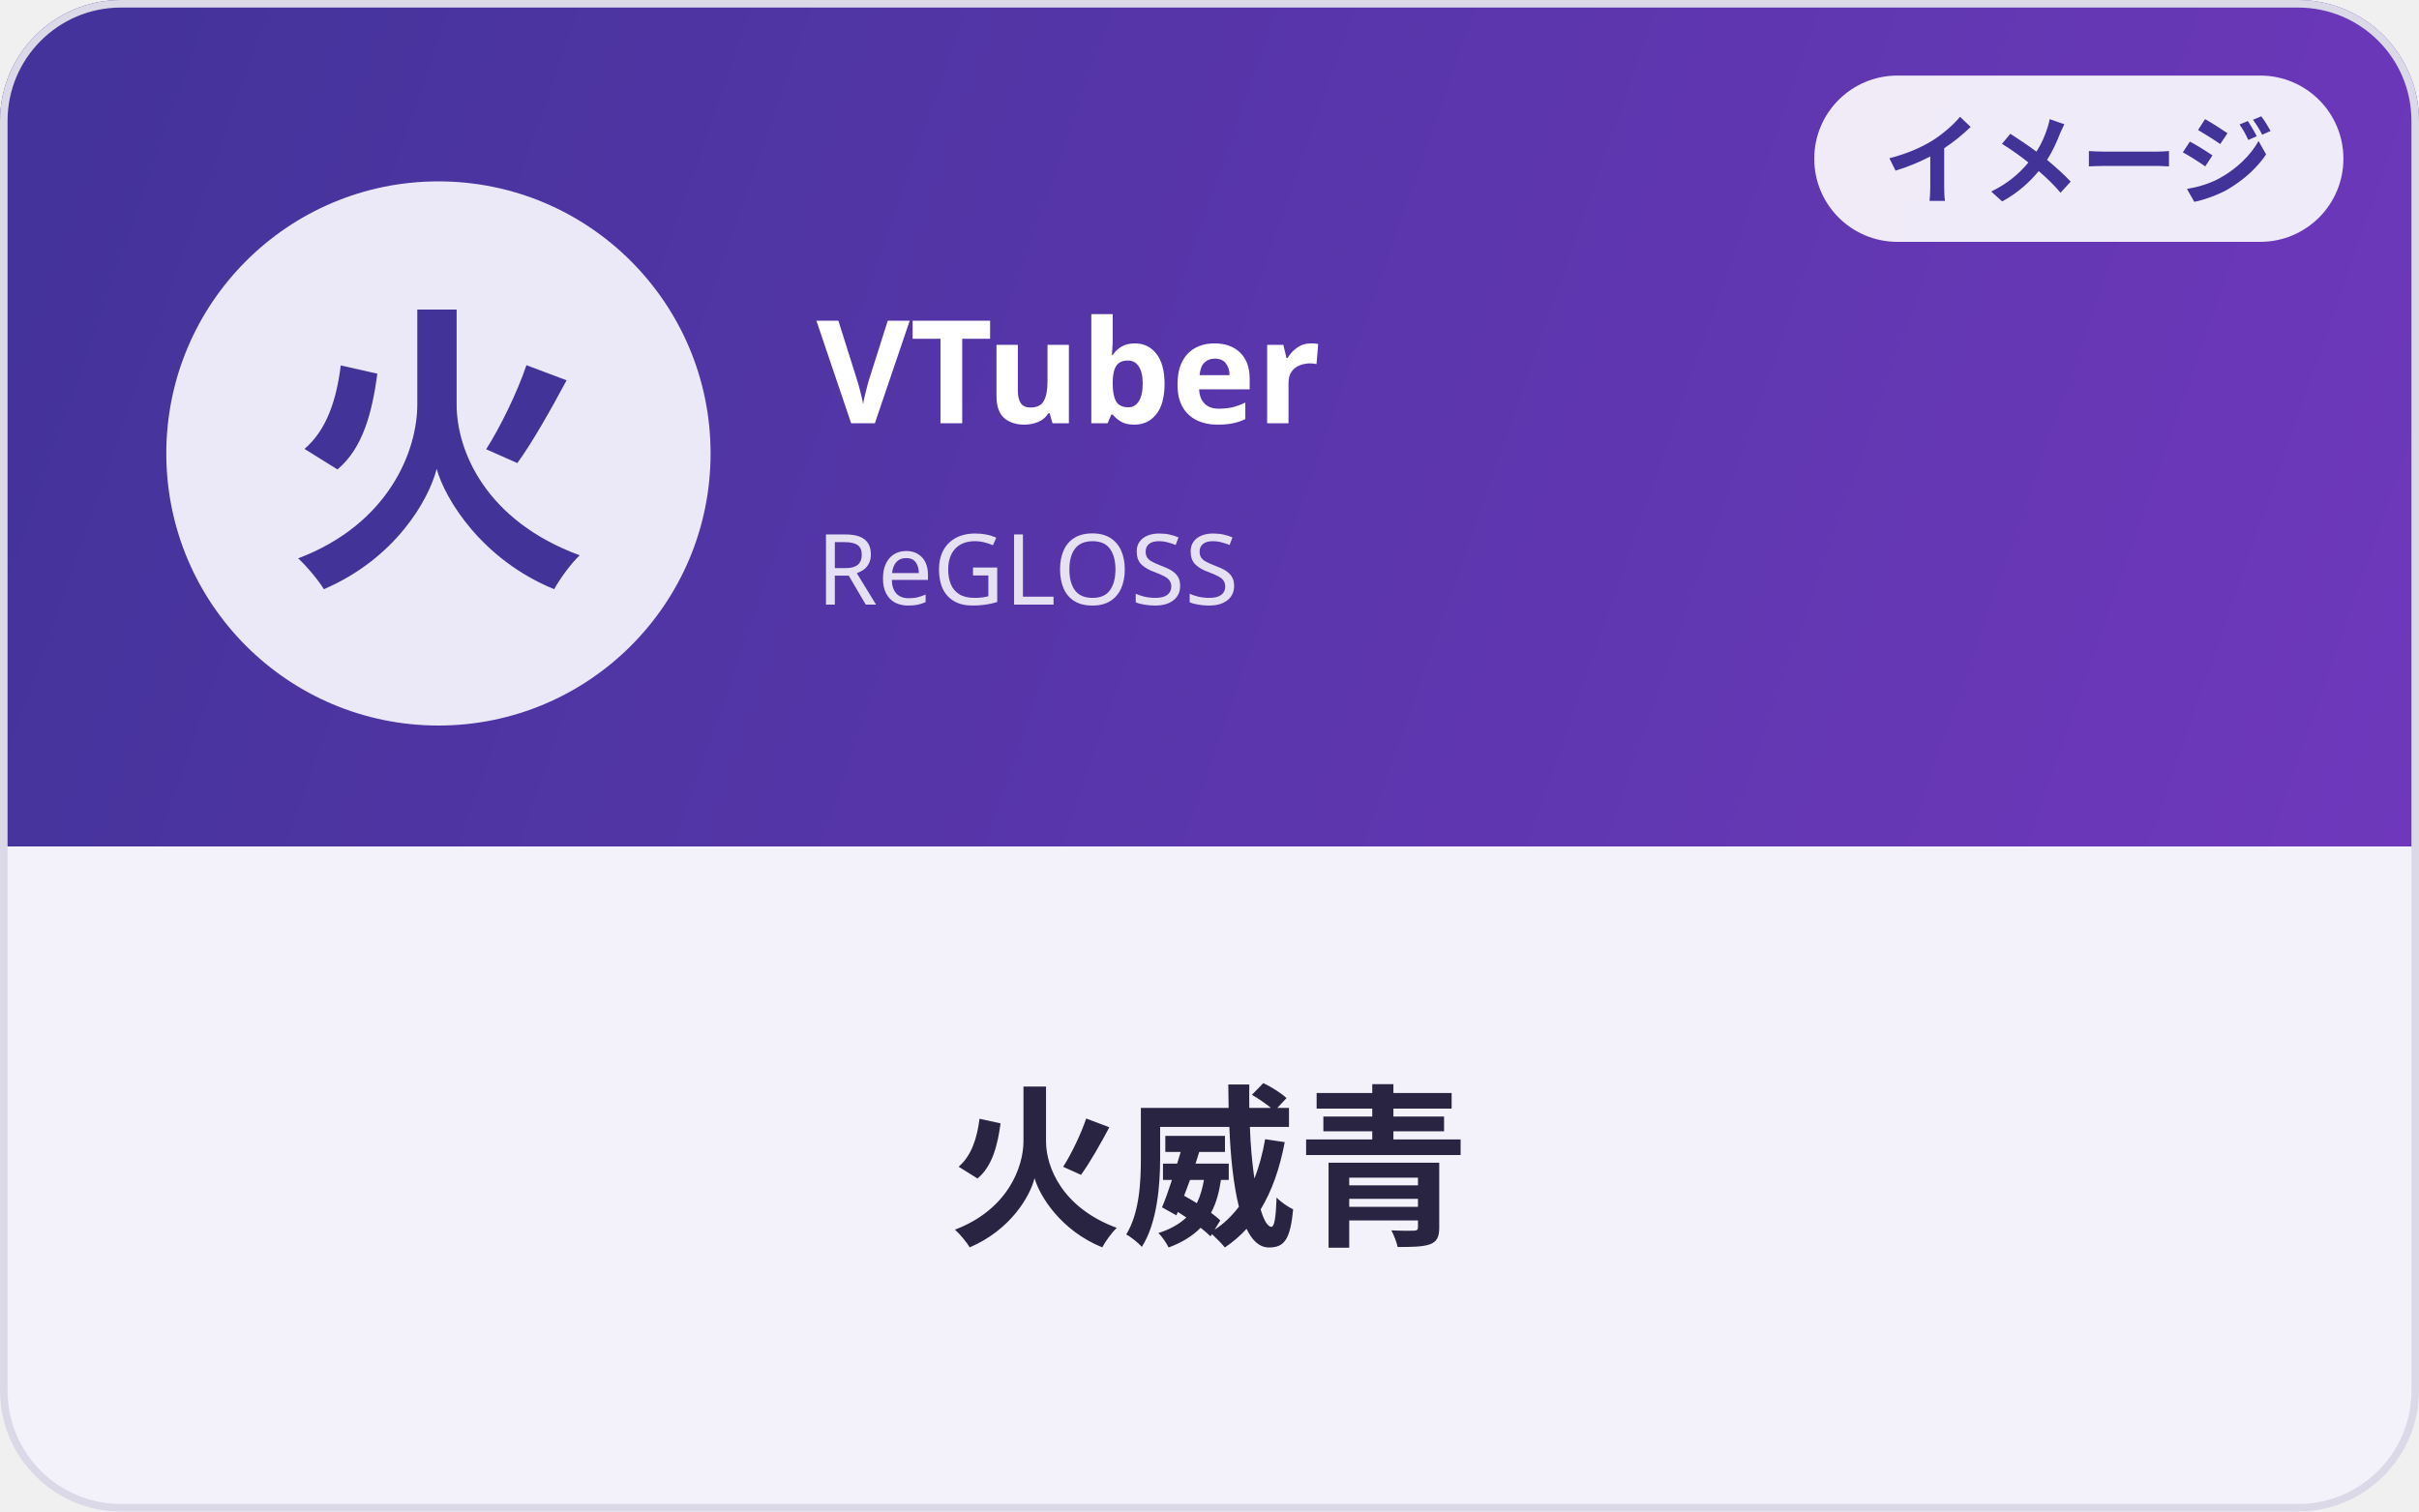
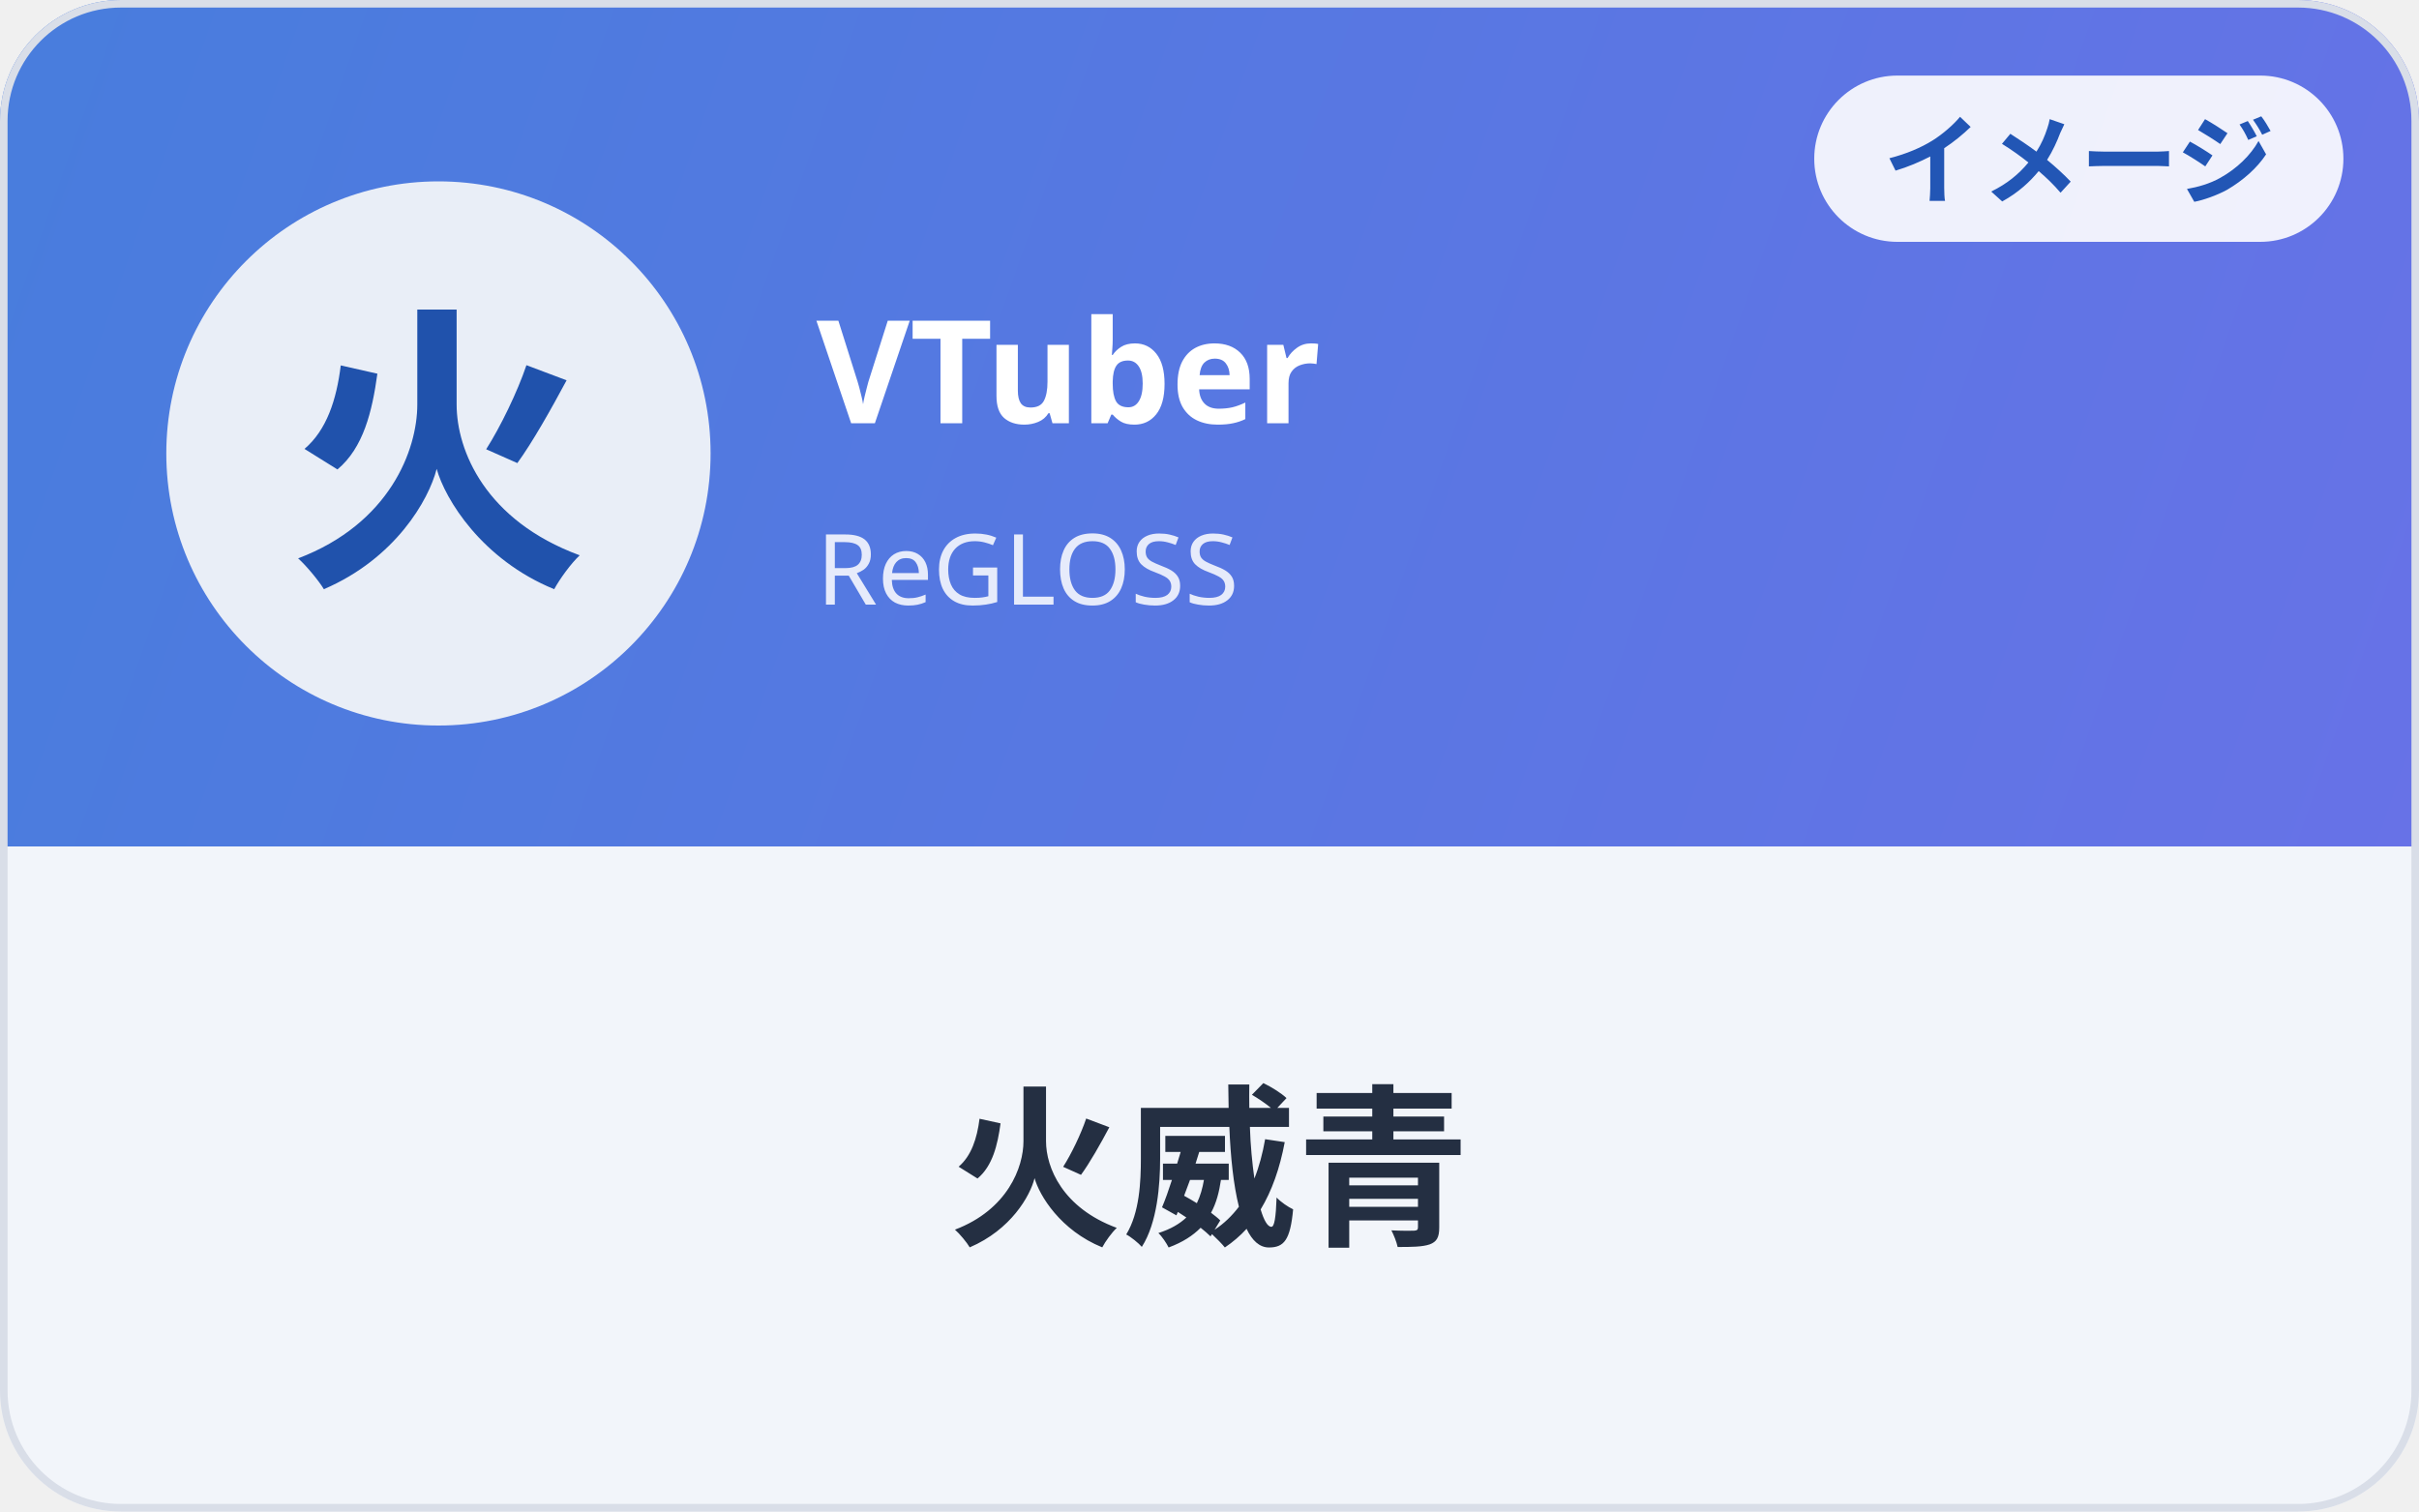
<svg xmlns="http://www.w3.org/2000/svg" viewBox="0 0 320 200" width="320" height="200" role="img" aria-label="火威青のイメージ画像">
  <defs>
    <linearGradient id="g5e1833def4" gradientUnits="userSpaceOnUse" x1="0" y1="0" x2="320" y2="112">
-       <stop offset="0" stop-color="#423399" />
-       <stop offset="1" stop-color="#6f38bc" />
+       <stop offset="0" stop-color="#487ddd" />
+       <stop offset="1" stop-color="#6772e7" />
    </linearGradient>
    <clipPath id="c5e1833def4">
      <rect x="0" y="0" width="320" height="200" rx="16" />
    </clipPath>
  </defs>
  <g clip-path="url(#c5e1833def4)" font-family="'Hiragino Sans','Noto Sans JP','Yu Gothic',sans-serif">
-     <rect x="0" y="0" width="320" height="200" fill="#f3f2fa" />
+     <rect x="0" y="0" width="320" height="200" fill="#f2f5fa" />
    <rect x="0" y="0" width="320" height="112" fill="url(#g5e1833def4)" />
-     <circle cx="58" cy="60" r="36" fill="#ebe9f7" />
-     <text x="58" y="74.4" text-anchor="middle" font-size="40" font-weight="700" fill="#423399">火</text>
+     <circle cx="58" cy="60" r="36" fill="#e9eef7" />
+     <text x="58" y="74.4" text-anchor="middle" font-size="40" font-weight="700" fill="#2052ac">火</text>
    <text x="108" y="56" font-size="19" font-weight="700" fill="#ffffff">VTuber</text>
    <text x="108" y="80" font-size="13" fill="#ffffff" fill-opacity="0.85">ReGLOSS</text>
    <rect x="240" y="10" width="70" height="22" rx="11" fill="#ffffff" fill-opacity="0.9" />
-     <text x="275" y="26" text-anchor="middle" font-size="13" font-weight="600" fill="#423399">イメージ</text>
-     <text x="160" y="163.0" text-anchor="middle" font-size="23" font-weight="700" fill="#282442">火威青</text>
+     <text x="275" y="26" text-anchor="middle" font-size="13" font-weight="600" fill="#2256b5">イメージ</text>
+     <text x="160" y="163.0" text-anchor="middle" font-size="23" font-weight="700" fill="#242f42">火威青</text>
  </g>
-   <rect x="0.5" y="0.5" width="319" height="199" rx="15.5" fill="none" stroke="#dbd9e8" />
+   <rect x="0.5" y="0.5" width="319" height="199" rx="15.5" fill="none" stroke="#d9dee8" />
</svg>
